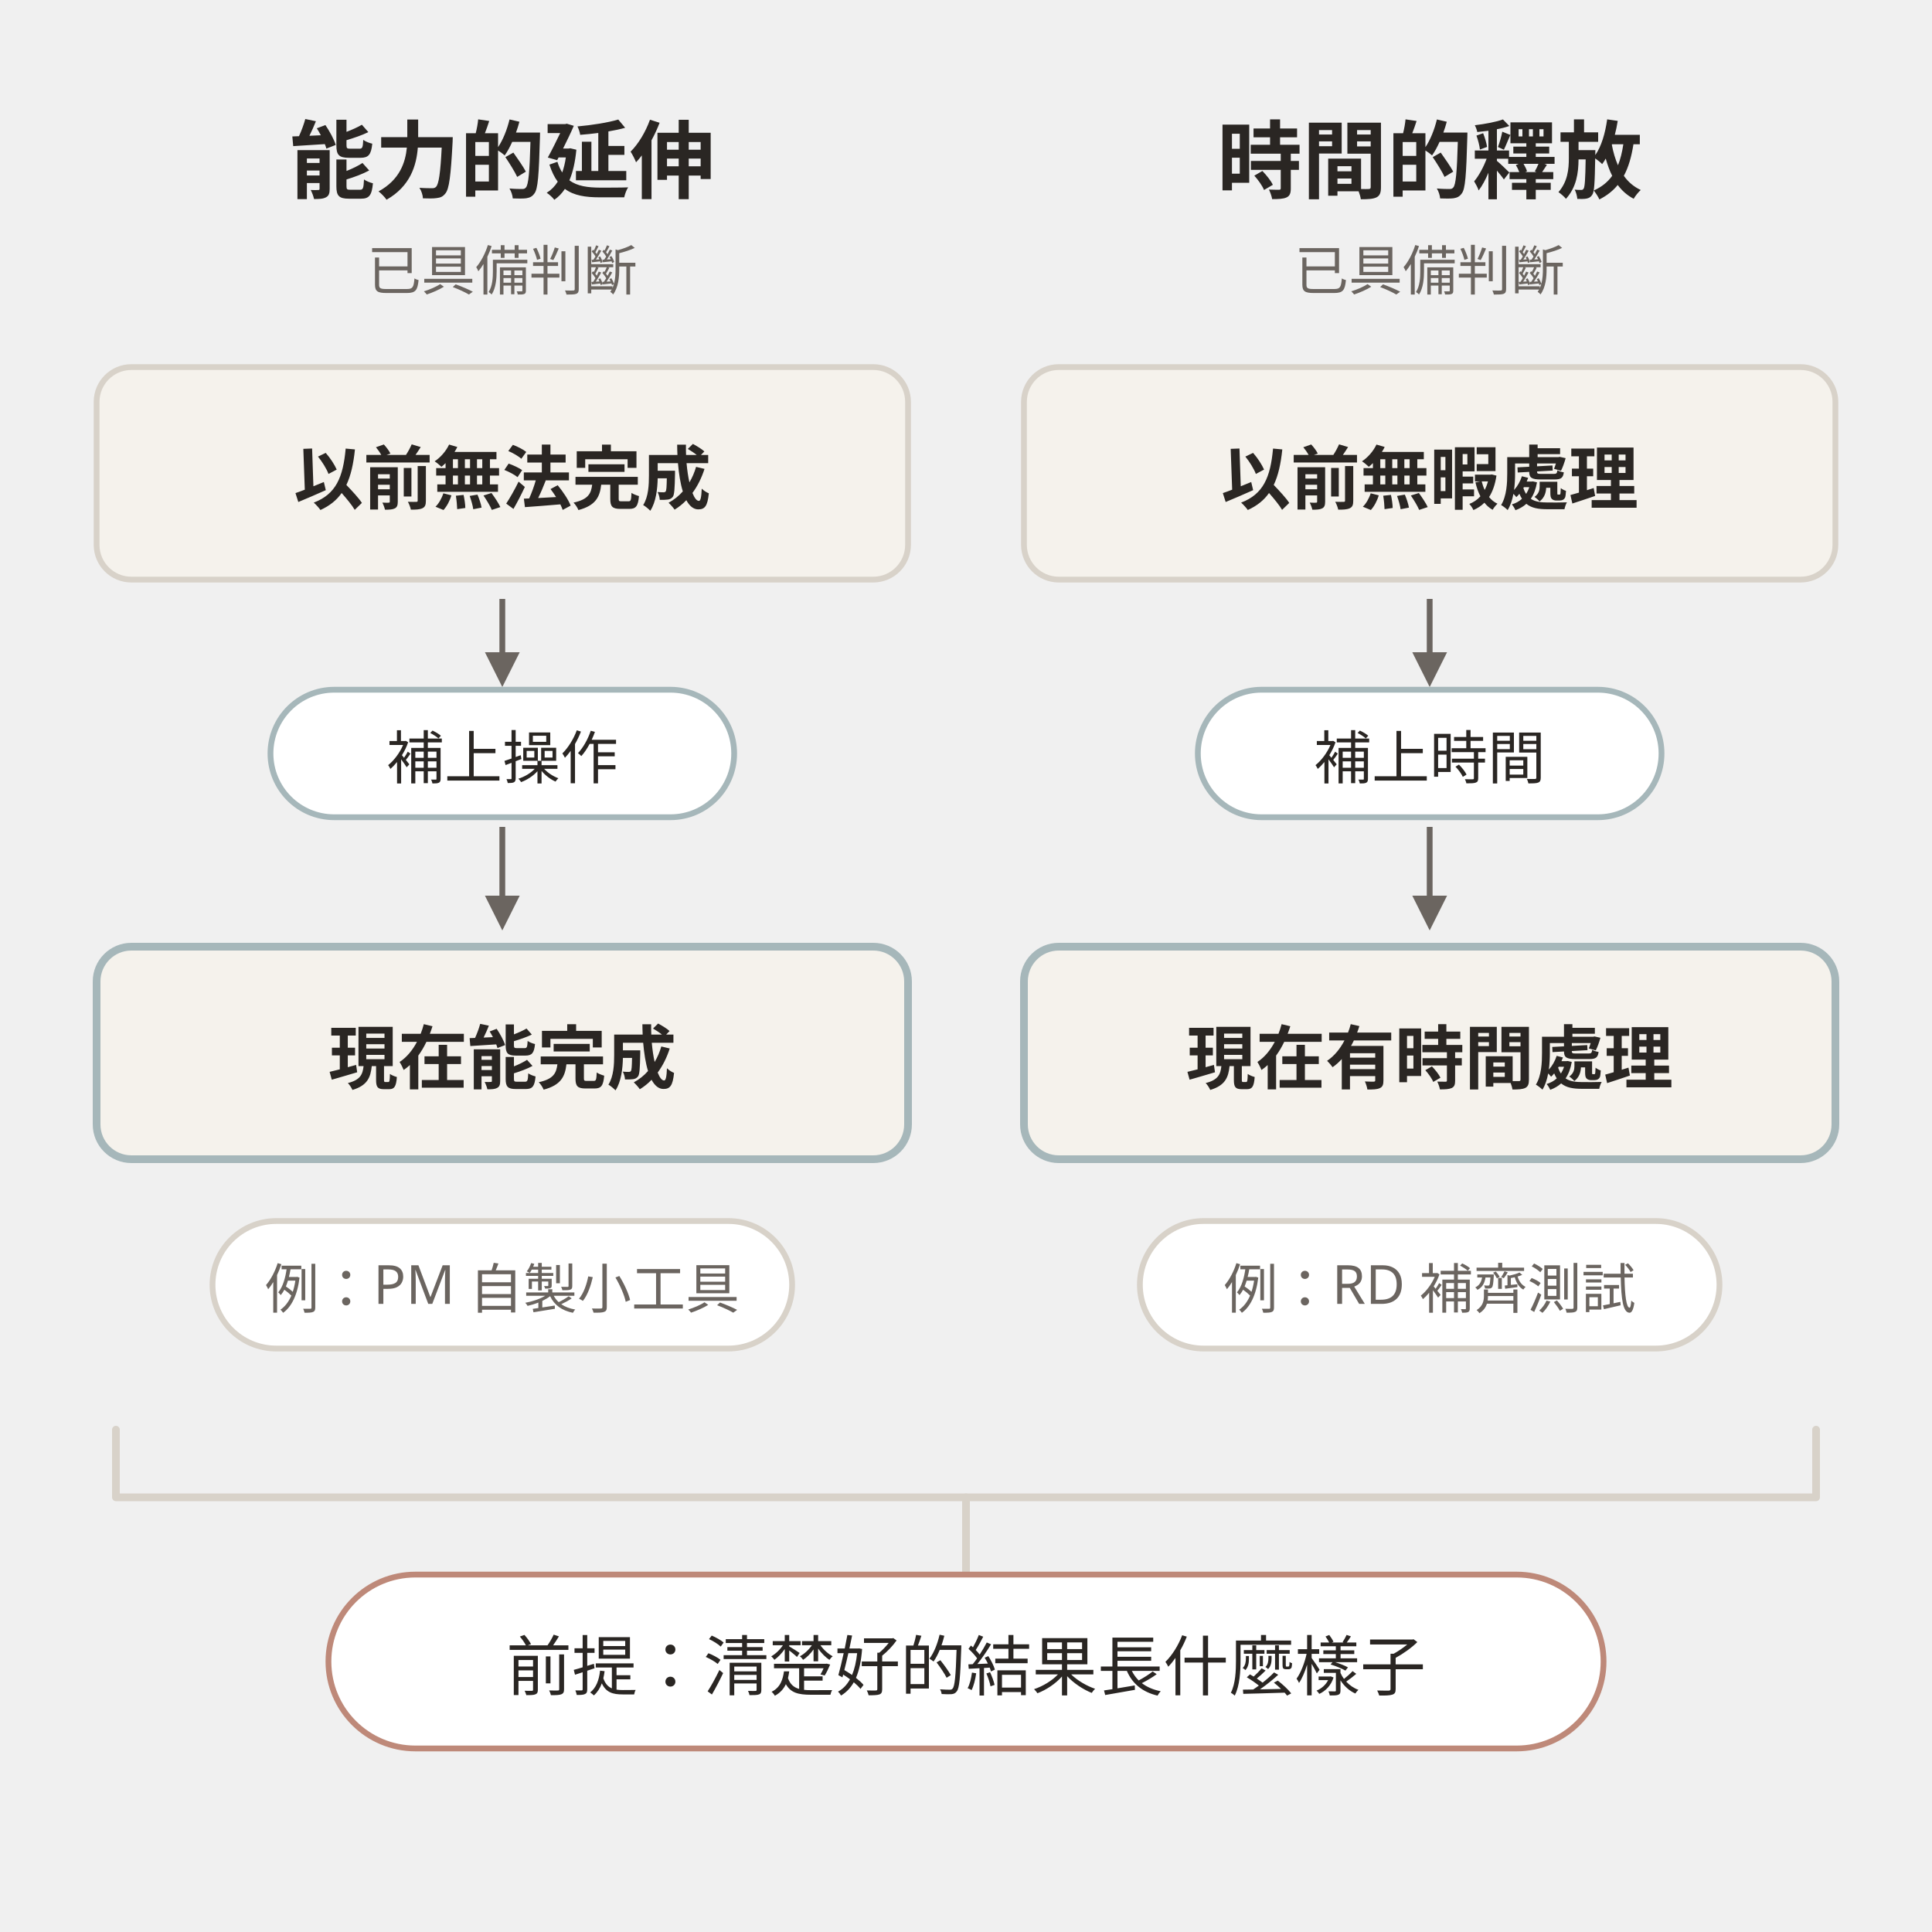
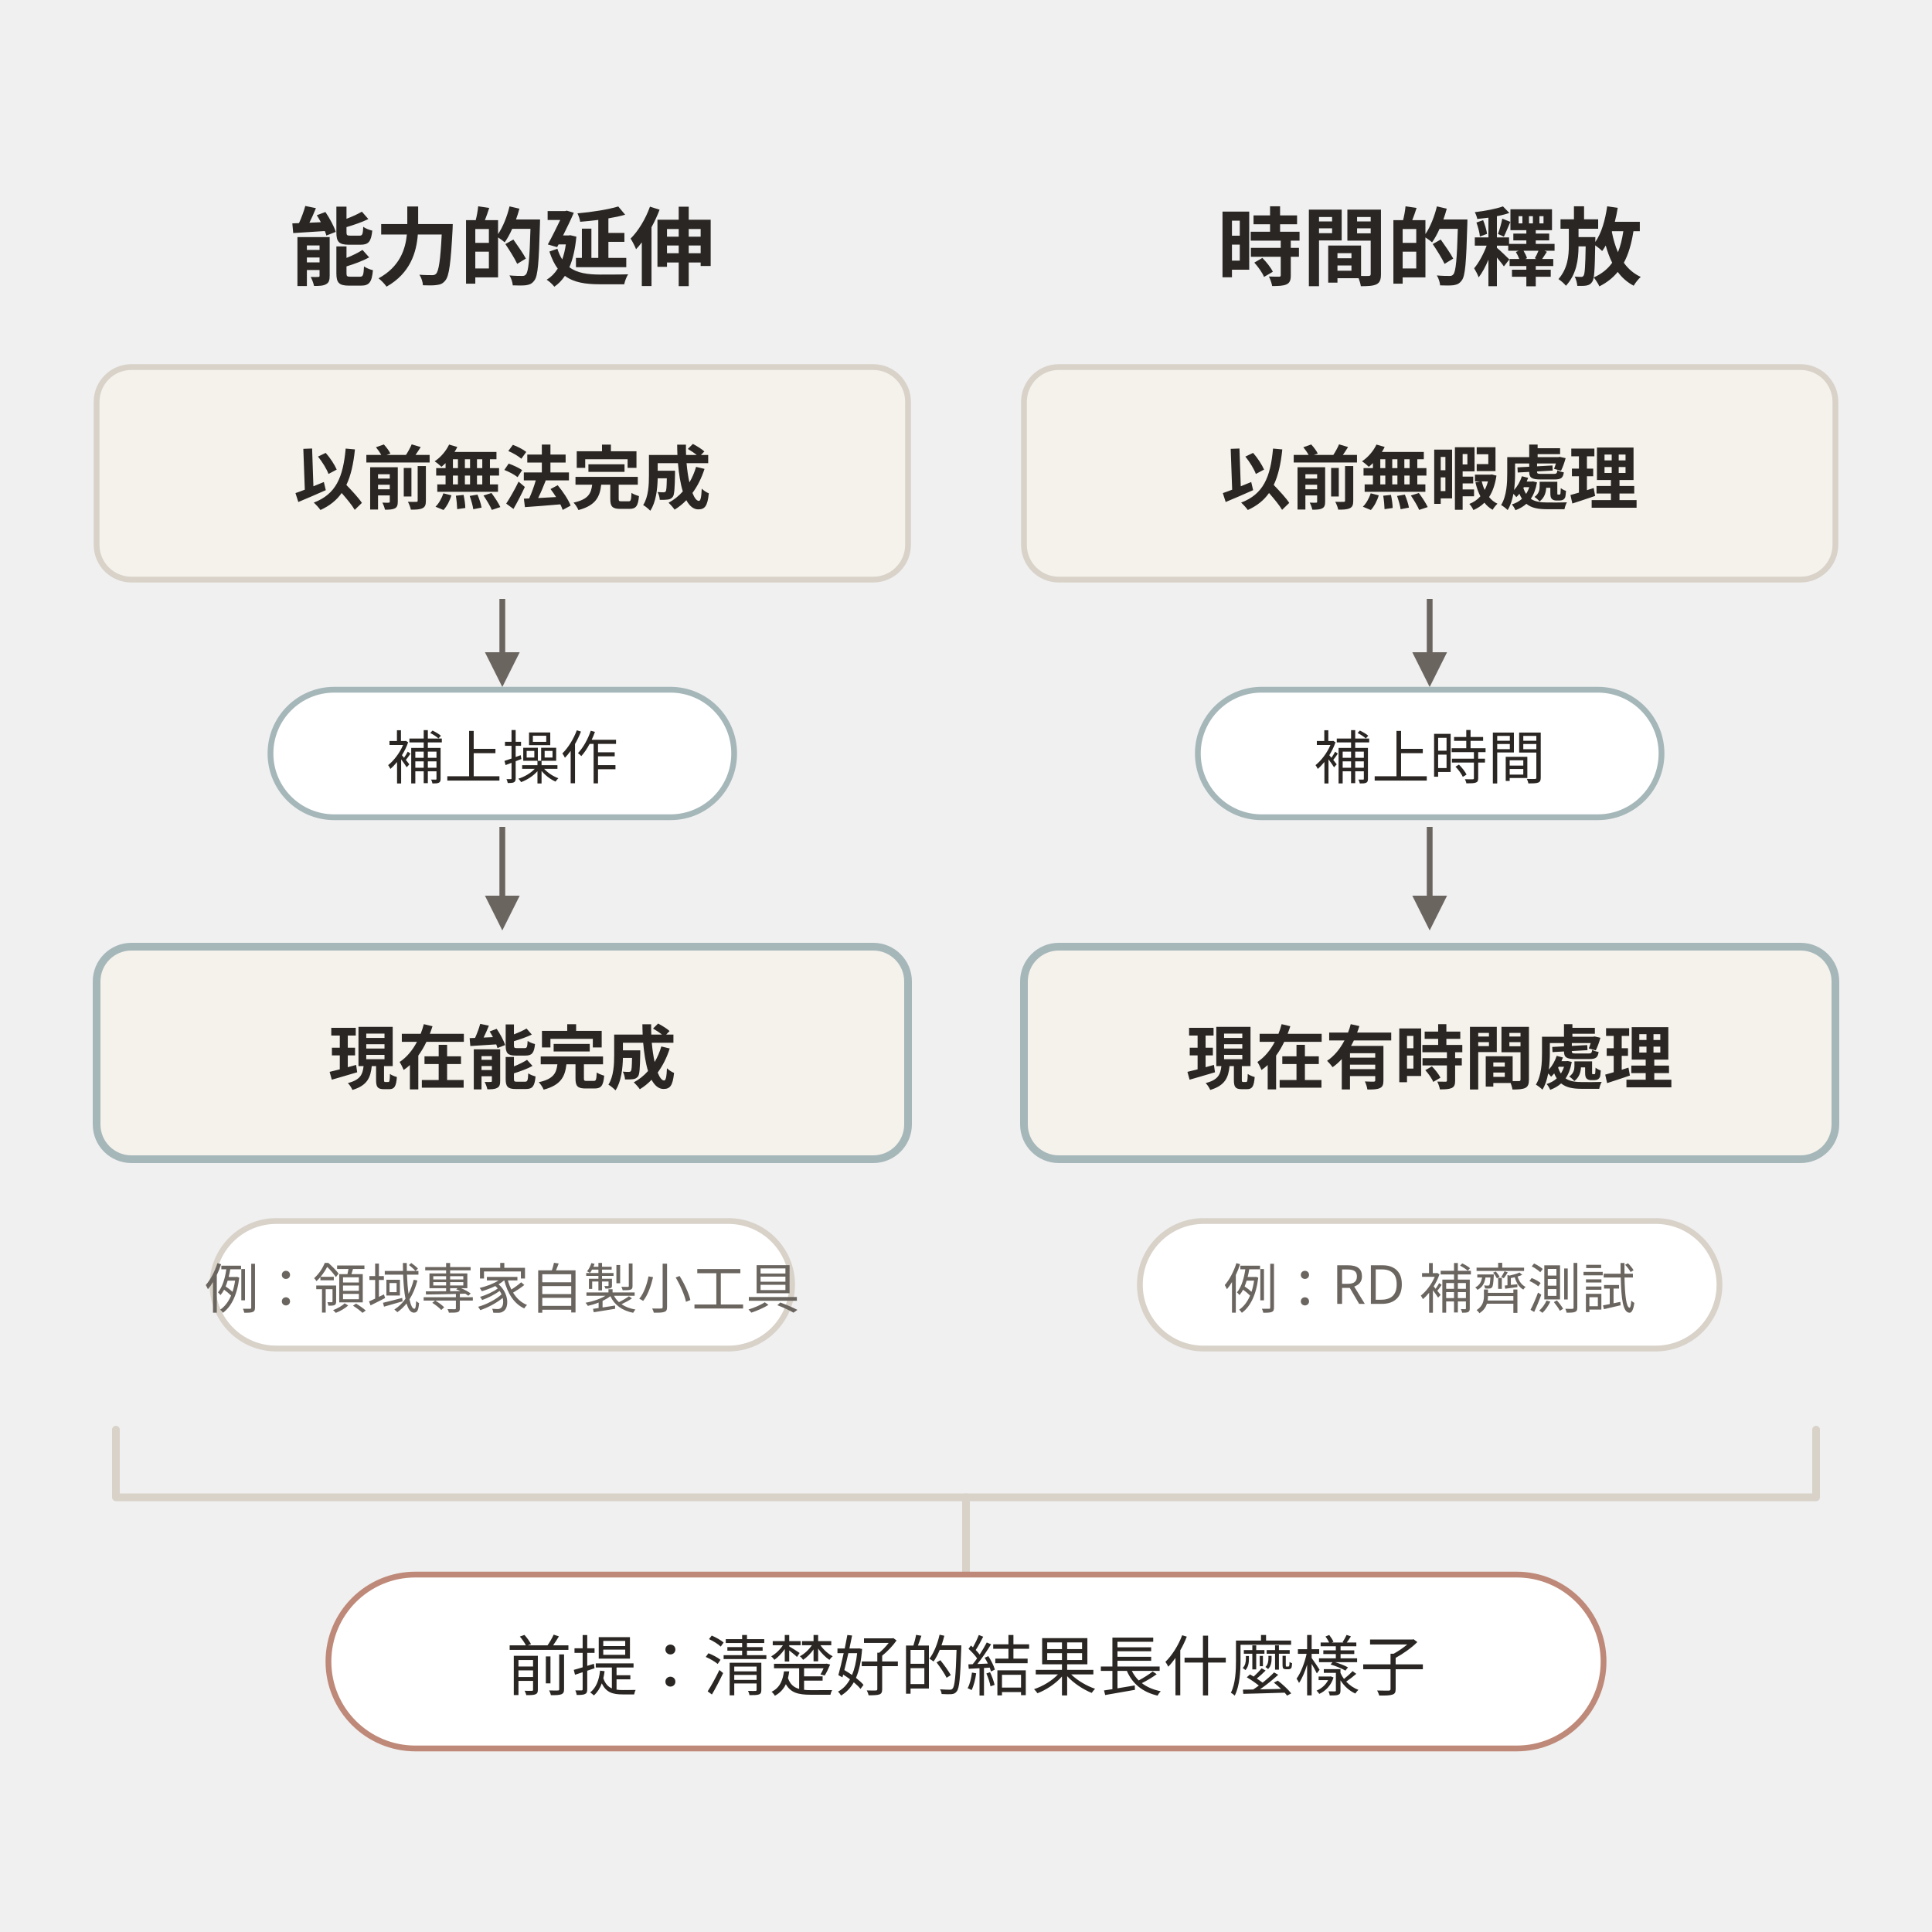
<svg xmlns="http://www.w3.org/2000/svg" viewBox="0 0 1000 1000" width="1000" height="1000" font-family="PingFang TC, Hiragino Sans GB, sans-serif">
  <defs>
    <marker id="ah" viewBox="0 0 10 10" refX="8" refY="5" markerWidth="6" markerHeight="6" orient="auto-start-reverse">
      <path d="M0,0 L10,5 L0,10 z" fill="#6B6560" />
    </marker>
    <marker id="ahT" viewBox="0 0 10 10" refX="8" refY="5" markerWidth="6" markerHeight="6" orient="auto-start-reverse">
      <path d="M0,0 L10,5 L0,10 z" fill="#BE8979" />
    </marker>
  </defs>
-   <text x="260" y="80" font-size="44" fill="#2A2623" font-weight="700" text-anchor="middle" dominant-baseline="central">能力的延伸</text>
-   <text x="260" y="138" font-size="28" fill="#6B6560" font-weight="500" text-anchor="middle" dominant-baseline="central">已具備判斷</text>
+   <text x="260" y="125" font-size="44" fill="#2A2623" font-weight="700" text-anchor="middle" dominant-baseline="central">能力的延伸</text>
  <rect x="50" y="190" width="420" height="110" rx="18" fill="#F5F2EC" stroke="#D8D2C9" stroke-width="3" />
  <text x="260" y="245" font-size="36" fill="#2A2623" font-weight="600" text-anchor="middle" dominant-baseline="central">以前無法完成</text>
  <line x1="260" y1="310" x2="260" y2="352" stroke="#6B6560" stroke-width="3" marker-end="url(#ah)" />
  <rect x="140.0" y="357.0" width="240" height="66" rx="33.0" fill="#FFFFFF" stroke="#A6B7BA" stroke-width="3" />
  <text x="260" y="390" font-size="30" fill="#2A2623" font-weight="500" text-anchor="middle" dominant-baseline="central">補上操作</text>
  <line x1="260" y1="428" x2="260" y2="478" stroke="#6B6560" stroke-width="3" marker-end="url(#ah)" />
  <rect x="50" y="490" width="420" height="110" rx="18" fill="#F5F2EC" stroke="#A6B7BA" stroke-width="4" />
  <text x="260" y="545" font-size="36" fill="#2A2623" font-weight="600" text-anchor="middle" dominant-baseline="central">現在能完成</text>
  <rect x="110.0" y="632.0" width="300" height="66" rx="33.0" fill="#FFFFFF" stroke="#D8D2C9" stroke-width="3" />
-   <text x="260" y="665" font-size="28" fill="#6B6560" font-weight="500" text-anchor="middle" dominant-baseline="central">例：PM 自製小工具</text>
-   <text x="740" y="80" font-size="44" fill="#2A2623" font-weight="700" text-anchor="middle" dominant-baseline="central">時間的釋放</text>
-   <text x="740" y="138" font-size="28" fill="#6B6560" font-weight="500" text-anchor="middle" dominant-baseline="central">已具備判斷</text>
+   <text x="260" y="665" font-size="28" fill="#6B6560" font-weight="500" text-anchor="middle" dominant-baseline="central">例：領域專家自製小工具</text>
+   <text x="740" y="125" font-size="44" fill="#2A2623" font-weight="700" text-anchor="middle" dominant-baseline="central">時間的釋放</text>
  <rect x="530" y="190" width="420" height="110" rx="18" fill="#F5F2EC" stroke="#D8D2C9" stroke-width="3" />
  <text x="740" y="245" font-size="36" fill="#2A2623" font-weight="600" text-anchor="middle" dominant-baseline="central">以前無暇處理</text>
  <line x1="740" y1="310" x2="740" y2="352" stroke="#6B6560" stroke-width="3" marker-end="url(#ah)" />
  <rect x="620.0" y="357.0" width="240" height="66" rx="33.0" fill="#FFFFFF" stroke="#A6B7BA" stroke-width="3" />
  <text x="740" y="390" font-size="30" fill="#2A2623" font-weight="500" text-anchor="middle" dominant-baseline="central">補上時間</text>
  <line x1="740" y1="428" x2="740" y2="478" stroke="#6B6560" stroke-width="3" marker-end="url(#ah)" />
  <rect x="530" y="490" width="420" height="110" rx="18" fill="#F5F2EC" stroke="#A6B7BA" stroke-width="4" />
  <text x="740" y="545" font-size="36" fill="#2A2623" font-weight="600" text-anchor="middle" dominant-baseline="central">現在有時間處理</text>
  <rect x="590.0" y="632.0" width="300" height="66" rx="33.0" fill="#FFFFFF" stroke="#D8D2C9" stroke-width="3" />
  <text x="740" y="665" font-size="28" fill="#6B6560" font-weight="500" text-anchor="middle" dominant-baseline="central">例：RD 補齊測試</text>
  <path d="M60,740 L60,775 L940,775 L940,740" stroke="#D8D2C9" stroke-width="4" fill="none" stroke-linecap="round" stroke-linejoin="round" />
  <line x1="500" y1="775" x2="500" y2="815" stroke="#D8D2C9" stroke-width="4" stroke-linecap="round" />
  <rect x="170.0" y="815.0" width="660" height="90" rx="45.0" fill="#FFFFFF" stroke="#BE8979" stroke-width="3" />
  <text x="500" y="860" font-size="34" fill="#2A2623" font-weight="500" text-anchor="middle" dominant-baseline="central">前提：清楚好的結果長什麼樣子</text>
</svg>
